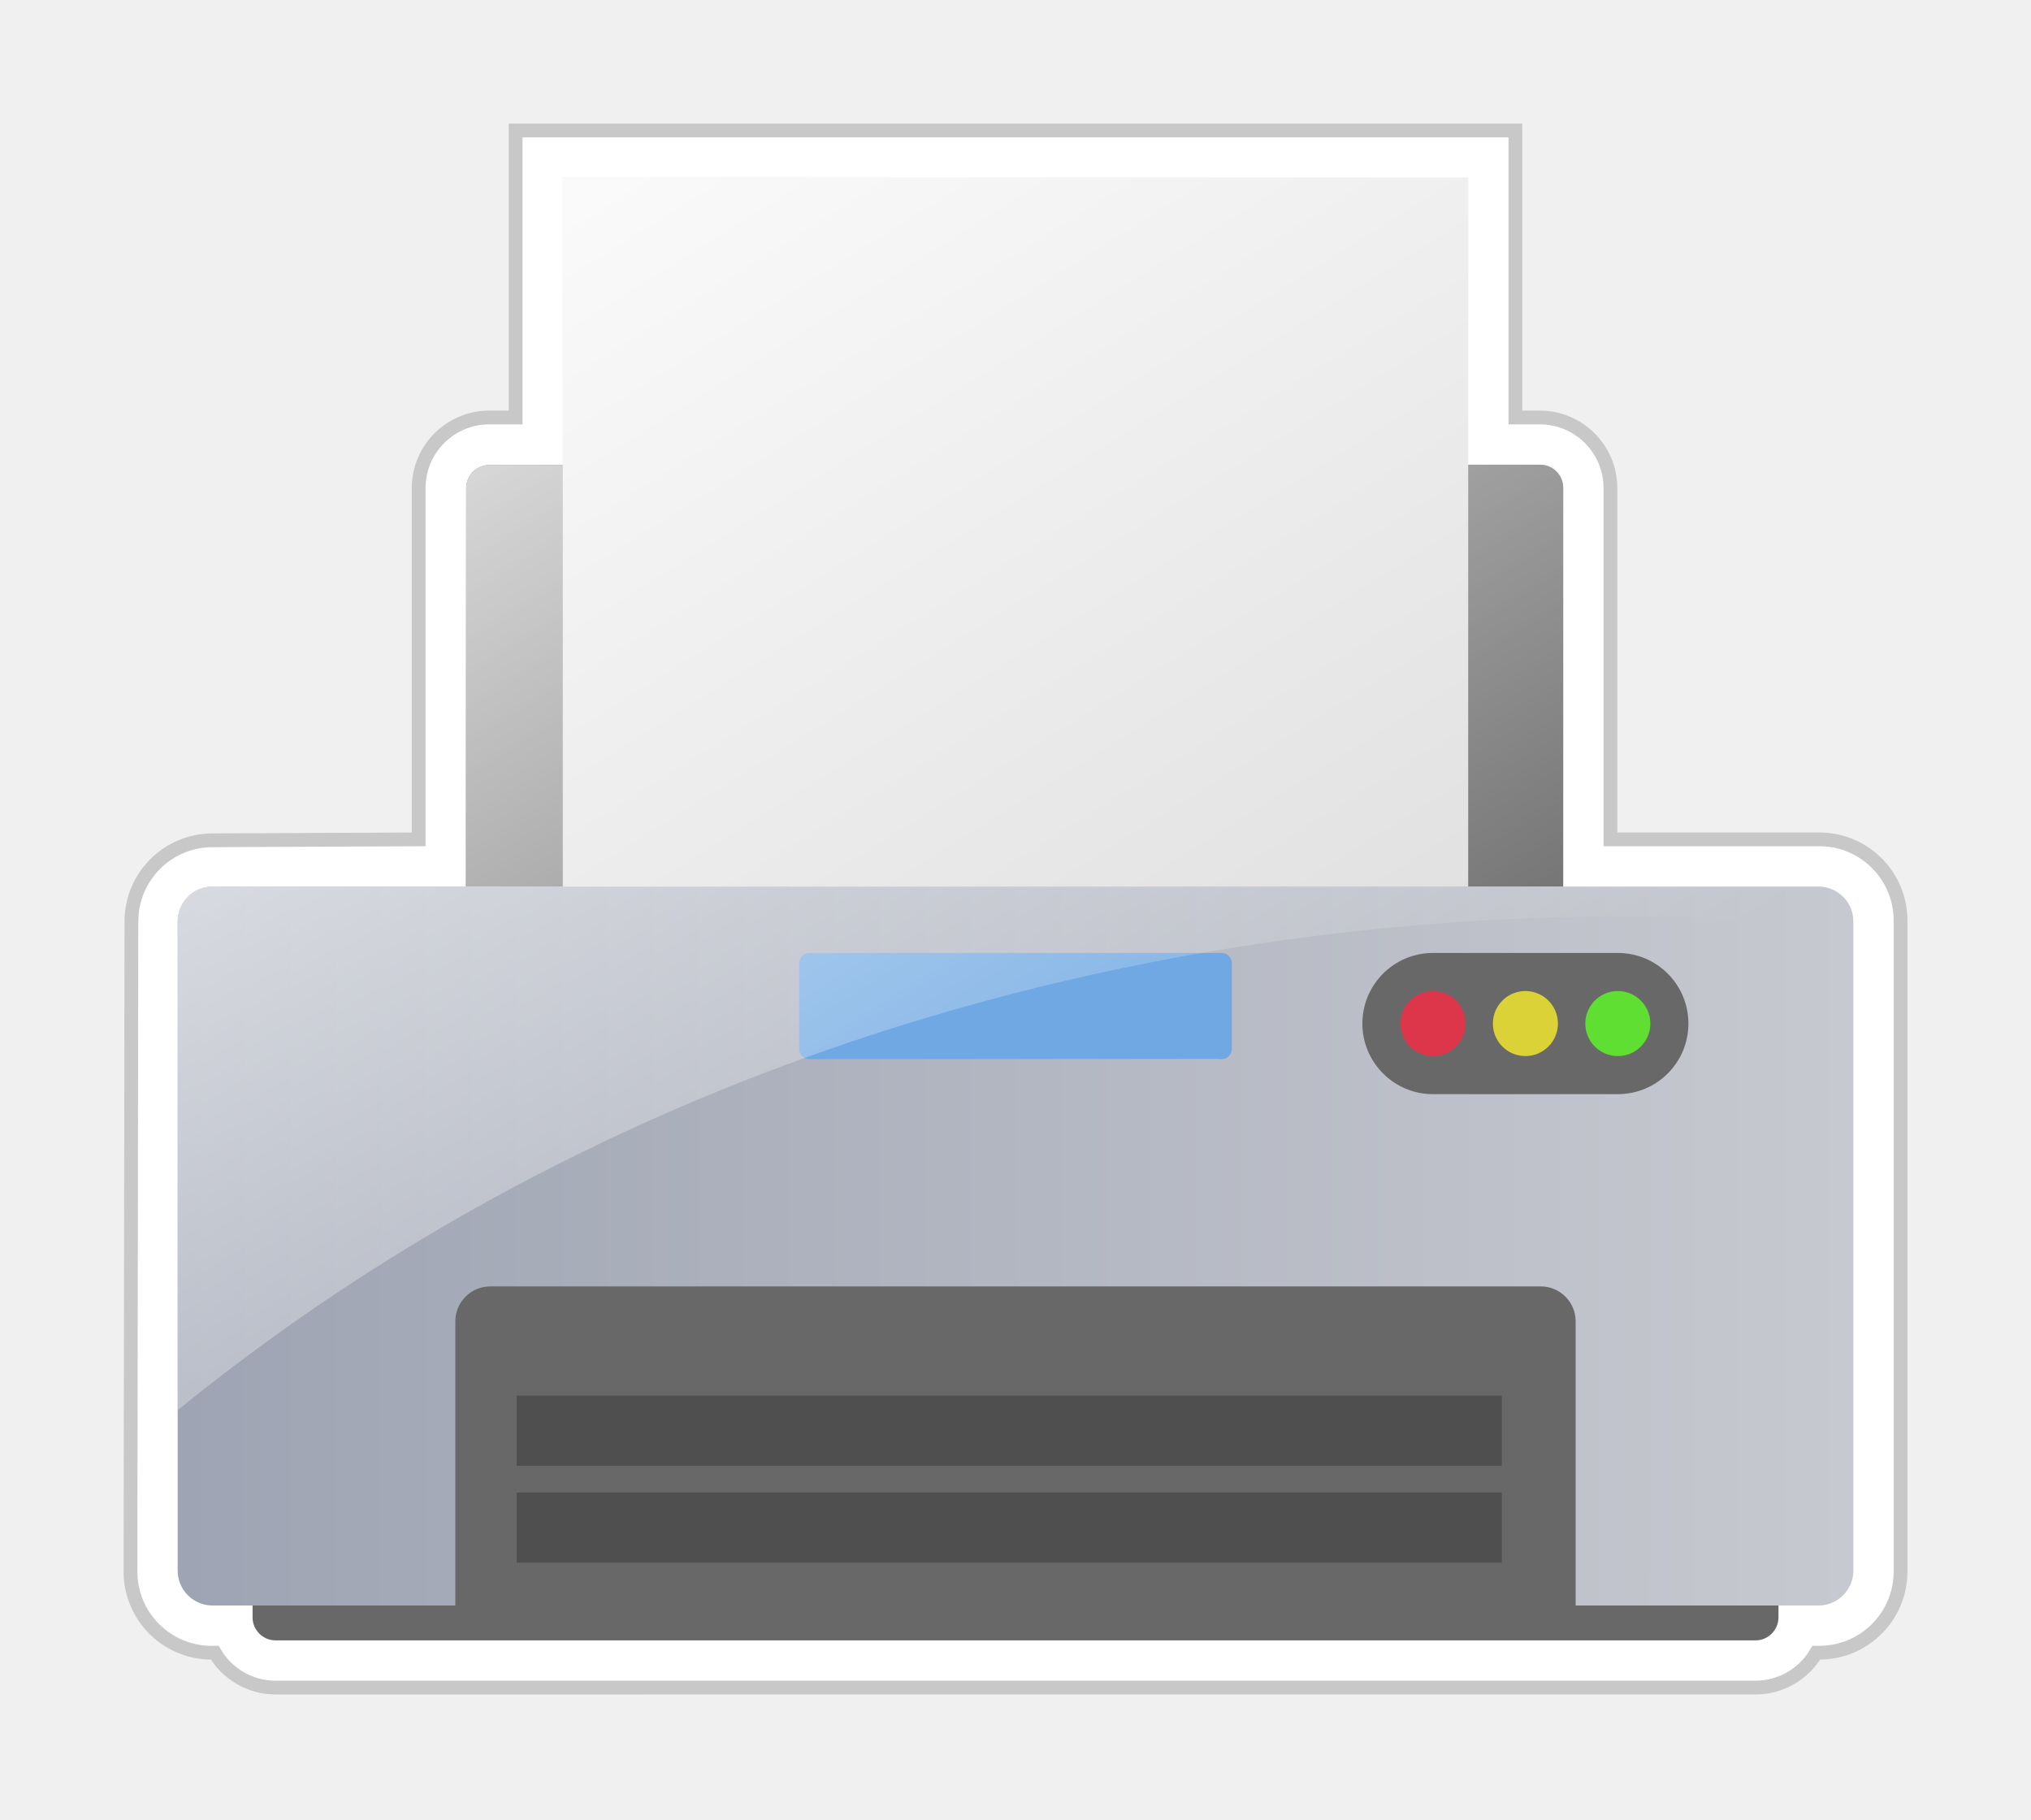
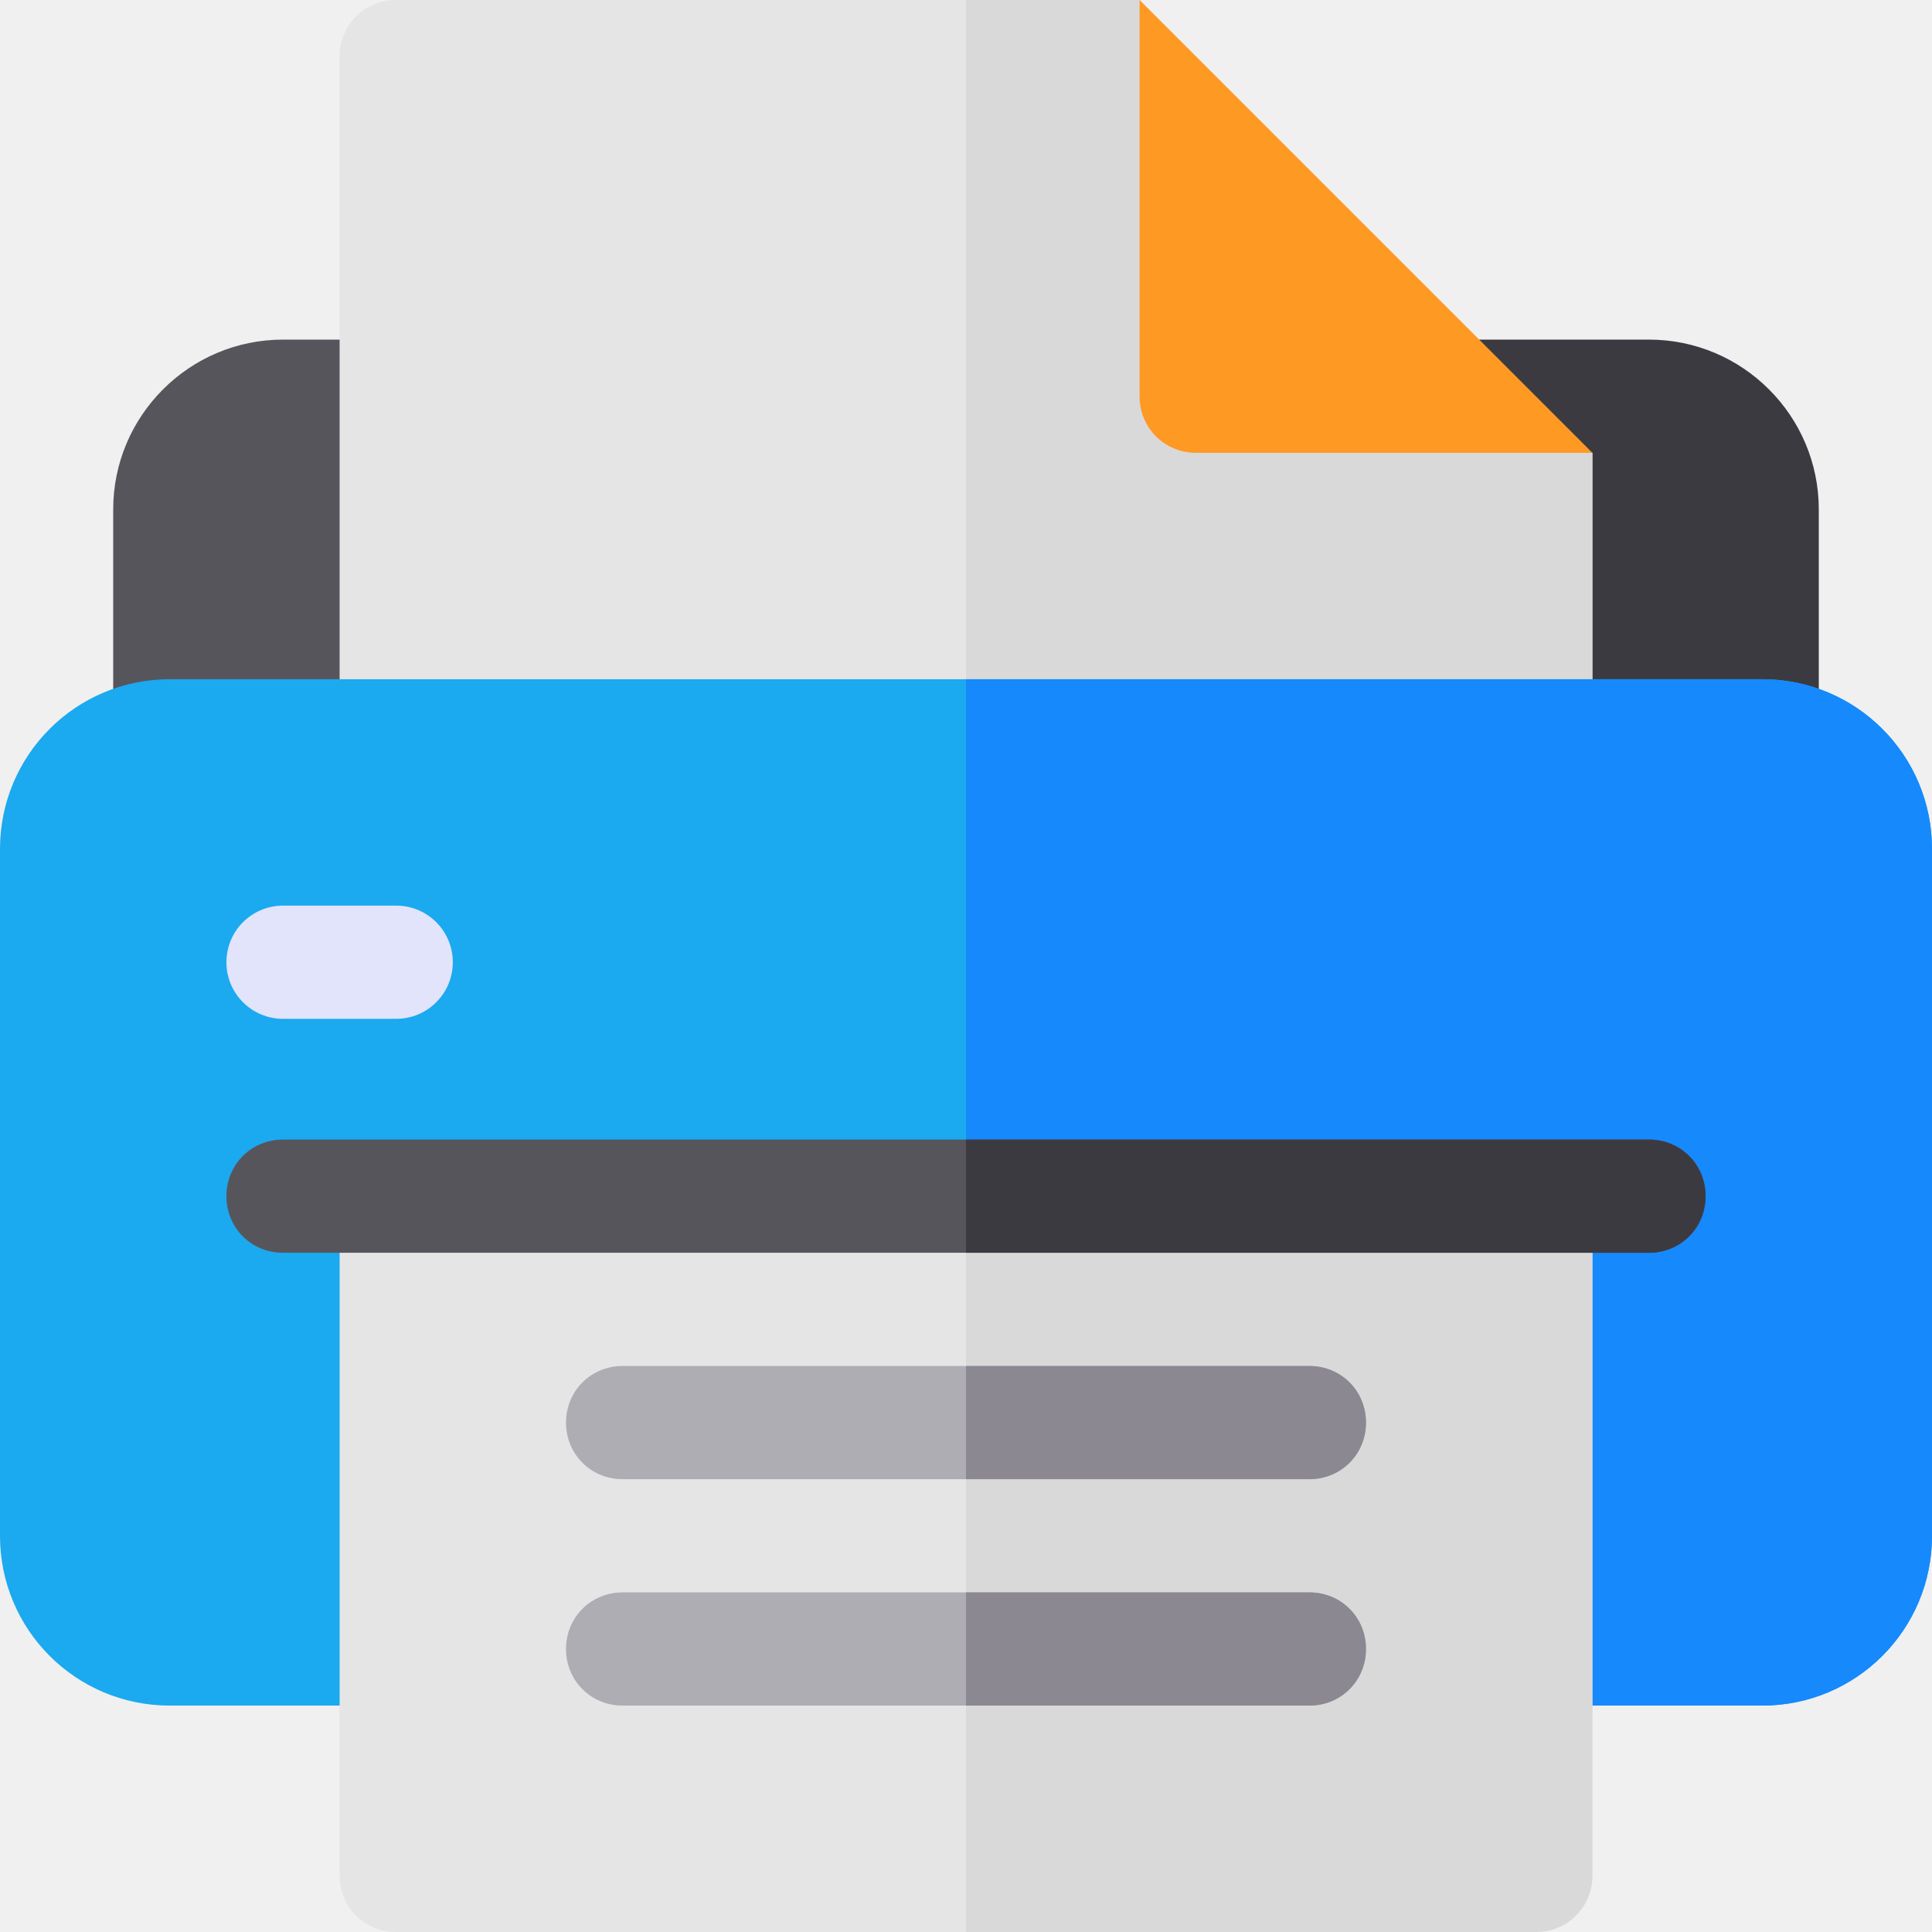
- <svg xmlns="http://www.w3.org/2000/svg" version="1.1" id="svg2" x="0px" y="0px" width="688.574px" height="616.928px" viewBox="-28.35 0.023 688.574 616.928" enable-background="new -28.35 0.023 688.574 616.928" xml:space="preserve">
-   <path fill="#FFFFFF" stroke="#C8C8C8" stroke-width="4.67" d="M588.494,560.267c15.189,0,27.504-12.314,27.504-27.505V312.061  c0-15.189-12.314-27.504-27.505-27.504H517.63V165.479c0-13.216-10.713-23.929-23.934-23.929h-8.279V44.256H146.46v97.294h-8.933  c-13.219,0-23.934,10.713-23.934,23.931v119.076l-69.884,0.319c-15.19,0-27.504,12.314-27.504,27.504l-0.321,220.39  c0,15.189,12.314,27.504,27.505,27.504h1.064c4.158,7.073,11.843,11.824,20.644,11.824l501.698-0.004  c8.799,0,16.482-4.752,20.64-11.827H588.494z" />
-   <linearGradient id="SVGID_1_" gradientUnits="userSpaceOnUse" x1="31.883" y1="422.415" x2="599.998" y2="422.415">
-     <stop offset="0" style="stop-color:#9EA4B3" />
-     <stop offset="1" style="stop-color:#C7C9D0" />
-   </linearGradient>
-   <path fill="url(#SVGID_1_)" d="M599.998,312.38c-0.001-6.52-5.306-11.824-11.826-11.824H43.709c-6.521,0-11.826,5.305-11.826,11.824  v220.069c0,6.521,5.307,11.825,11.827,11.825h544.463c6.521,0,11.825-5.305,11.825-11.824V312.38z" />
-   <path fill="#686868" d="M505.848,544.275V447.93c0-6.52-5.307-11.824-11.826-11.824H137.855c-6.521,0-11.826,5.305-11.826,11.824  v96.345H57.278v4.006c0,4.319,3.501,7.819,7.819,7.819h501.698c4.318,0,7.818-3.502,7.818-7.819v-4.006L505.848,544.275z" />
-   <rect x="146.811" y="505.985" fill="#4F4F4F" width="334" height="23.8" />
-   <rect x="146.811" y="473.118" fill="#4F4F4F" width="334" height="23.8" />
-   <path fill="#686868" d="M457.477,323.066c-13.218,0-23.934,10.716-23.934,23.934s10.716,23.934,23.934,23.934h62.668  c13.218,0,23.934-10.716,23.934-23.934s-10.716-23.934-23.934-23.934H457.477z" />
-   <circle fill="#60DF33" cx="520.145" cy="347" r="11.025" />
-   <circle fill="#DBD237" cx="488.811" cy="347" r="11.025" />
-   <circle fill="#DD364A" cx="457.477" cy="347" r="11.025" />
-   <path fill="#686868" d="M137.527,157.665c-4.318,0-7.819,3.5-7.819,7.819l-0.115,135.071l372.038,0.001V165.368  c0-4.317-3.5-7.819-7.819-7.819L137.527,157.665z" />
-   <path fill="#6FA8E2" d="M385.834,323.066H246.038c-1.895,0-3.43,1.535-3.43,3.43v29.14c0,1.895,1.536,3.431,3.43,3.431  l139.015-0.098c0.252,0.059,0.512,0.098,0.781,0.098c0.271,0,0.531-0.039,0.784-0.099h0.019l0.006-0.008  c1.502-0.364,2.621-1.71,2.621-3.324v-29.14C389.264,324.602,387.729,323.066,385.834,323.066z" />
-   <rect x="162.46" y="60.255" fill="#DDDDDD" width="306.958" height="240.301" />
-   <linearGradient id="SVGID_2_" gradientUnits="userSpaceOnUse" x1="97.837" y1="24.605" x2="359.346" y2="443.108">
-     <stop offset="0" style="stop-color:#FFFFFF" />
-     <stop offset="1" style="stop-color:#FFFFFF;stop-opacity:0" />
-   </linearGradient>
-   <path fill="url(#SVGID_2_)" d="M599.998,314.035v-1.655c-0.001-6.521-5.306-11.824-11.826-11.824H501.63V165.368  c0-4.317-3.5-7.819-7.819-7.819l-24.394,0.008V60.255H162.459v97.402l-24.933,0.008c-4.317,0-7.819,3.5-7.819,7.819l-0.115,135.071  l-85.883,0.001c-6.521,0-11.826,5.305-11.826,11.824v165.682C196.656,344.018,408.292,296.762,599.998,314.035z" />
+ <svg xmlns="http://www.w3.org/2000/svg" version="1.1" id="Capa_1" x="0px" y="0px" viewBox="0 0 512 512" style="enable-background:new 0 0 512 512;" xml:space="preserve">
+   <path style="fill:#57555C;" d="M105,210H45c-8.291,0-15-6.709-15-15v-60c0-24.814,20.186-45,45-45h30c8.291,0,15,6.709,15,15v90  C120,203.291,113.291,210,105,210z" />
+   <path style="fill:#3C3A41;" d="M482,195c0,8.291-6.709,15-15,15h-60c-8.291,0-15-6.709-15-15l-30-90c0-8.291,6.709-15,15-15h60  c24.814,0,45,20.186,45,45V195z" />
+   <path style="fill:#E5E5E5;" d="M422,120v75c0,8.399-6.599,15-15,15H105c-8.401,0-15-6.601-15-15V15c0-8.401,6.599-15,15-15h197  l30,90L422,120z" />
+   <path style="fill:#D9D9D9;" d="M407,210H256V0h46l30,90l90,30v75C422,203.399,415.401,210,407,210z" />
+   <path style="fill:#1BA9EF;" d="M467,180H45c-24.901,0-45,20.099-45,45v182c0,24.899,20.099,45,45,45h422c24.901,0,45-20.101,45-45  V225C512,200.099,491.901,180,467,180z" />
+   <path style="fill:#FE9923;" d="M302,105c0,8.399,6.599,15,15,15h105L302,0V105z" />
+   <path style="fill:#1689FC;" d="M512,225v182c0,24.899-20.099,45-45,45H256V180h211C491.901,180,512,200.099,512,225z" />
+   <path style="fill:#E1E4FB;" d="M105,270H75c-8.291,0-15-6.709-15-15s6.709-15,15-15h30c8.291,0,15,6.709,15,15  C120,263.291,113.291,270,105,270z" />
+   <path style="fill:#E5E5E5;" d="M422,319.999V497c0,8.399-6.599,15-15,15H105c-8.401,0-15-6.601-15-15V319.999H422z" />
+   <path style="fill:#D9D9D9;" d="M422,319.999V497c0,8.399-6.599,15-15,15H256V319.999H422z" />
+   <g>
+     <path style="fill:#AEADB3;" d="M362,377c0,8.399-6.599,15-15,15H165c-8.401,0-15-6.601-15-15c0-8.401,6.599-15,15-15h182   C355.401,362,362,368.599,362,377z" />
+     <path style="fill:#AEADB3;" d="M362,437c0,8.399-6.599,15-15,15H165c-8.401,0-15-6.601-15-15c0-8.401,6.599-15,15-15h182   C355.401,422,362,428.599,362,437z" />
+   </g>
+   <g>
+     <path style="fill:#8B8892;" d="M362,437c0,8.399-6.599,15-15,15h-91v-30h91C355.401,422,362,428.599,362,437z" />
+     <path style="fill:#8B8892;" d="M362,377c0,8.399-6.599,15-15,15h-91v-30h91C355.401,362,362,368.599,362,377z" />
+   </g>
+   <path style="fill:#57555C;" d="M452,317c0,8.399-6.599,15-15,15H75c-8.401,0-15-6.601-15-15c0-8.401,6.599-15,15-15h362  C445.401,302,452,308.599,452,317z" />
+   <path style="fill:#3C3A41;" d="M452,317c0,8.399-6.599,15-15,15H256v-30h181C445.401,302,452,308.599,452,317z" />
+   <g>
+ </g>
+   <g>
+ </g>
+   <g>
+ </g>
+   <g>
+ </g>
+   <g>
+ </g>
+   <g>
+ </g>
+   <g>
+ </g>
+   <g>
+ </g>
+   <g>
+ </g>
+   <g>
+ </g>
+   <g>
+ </g>
+   <g>
+ </g>
+   <g>
+ </g>
+   <g>
+ </g>
+   <g>
+ </g>
</svg>
